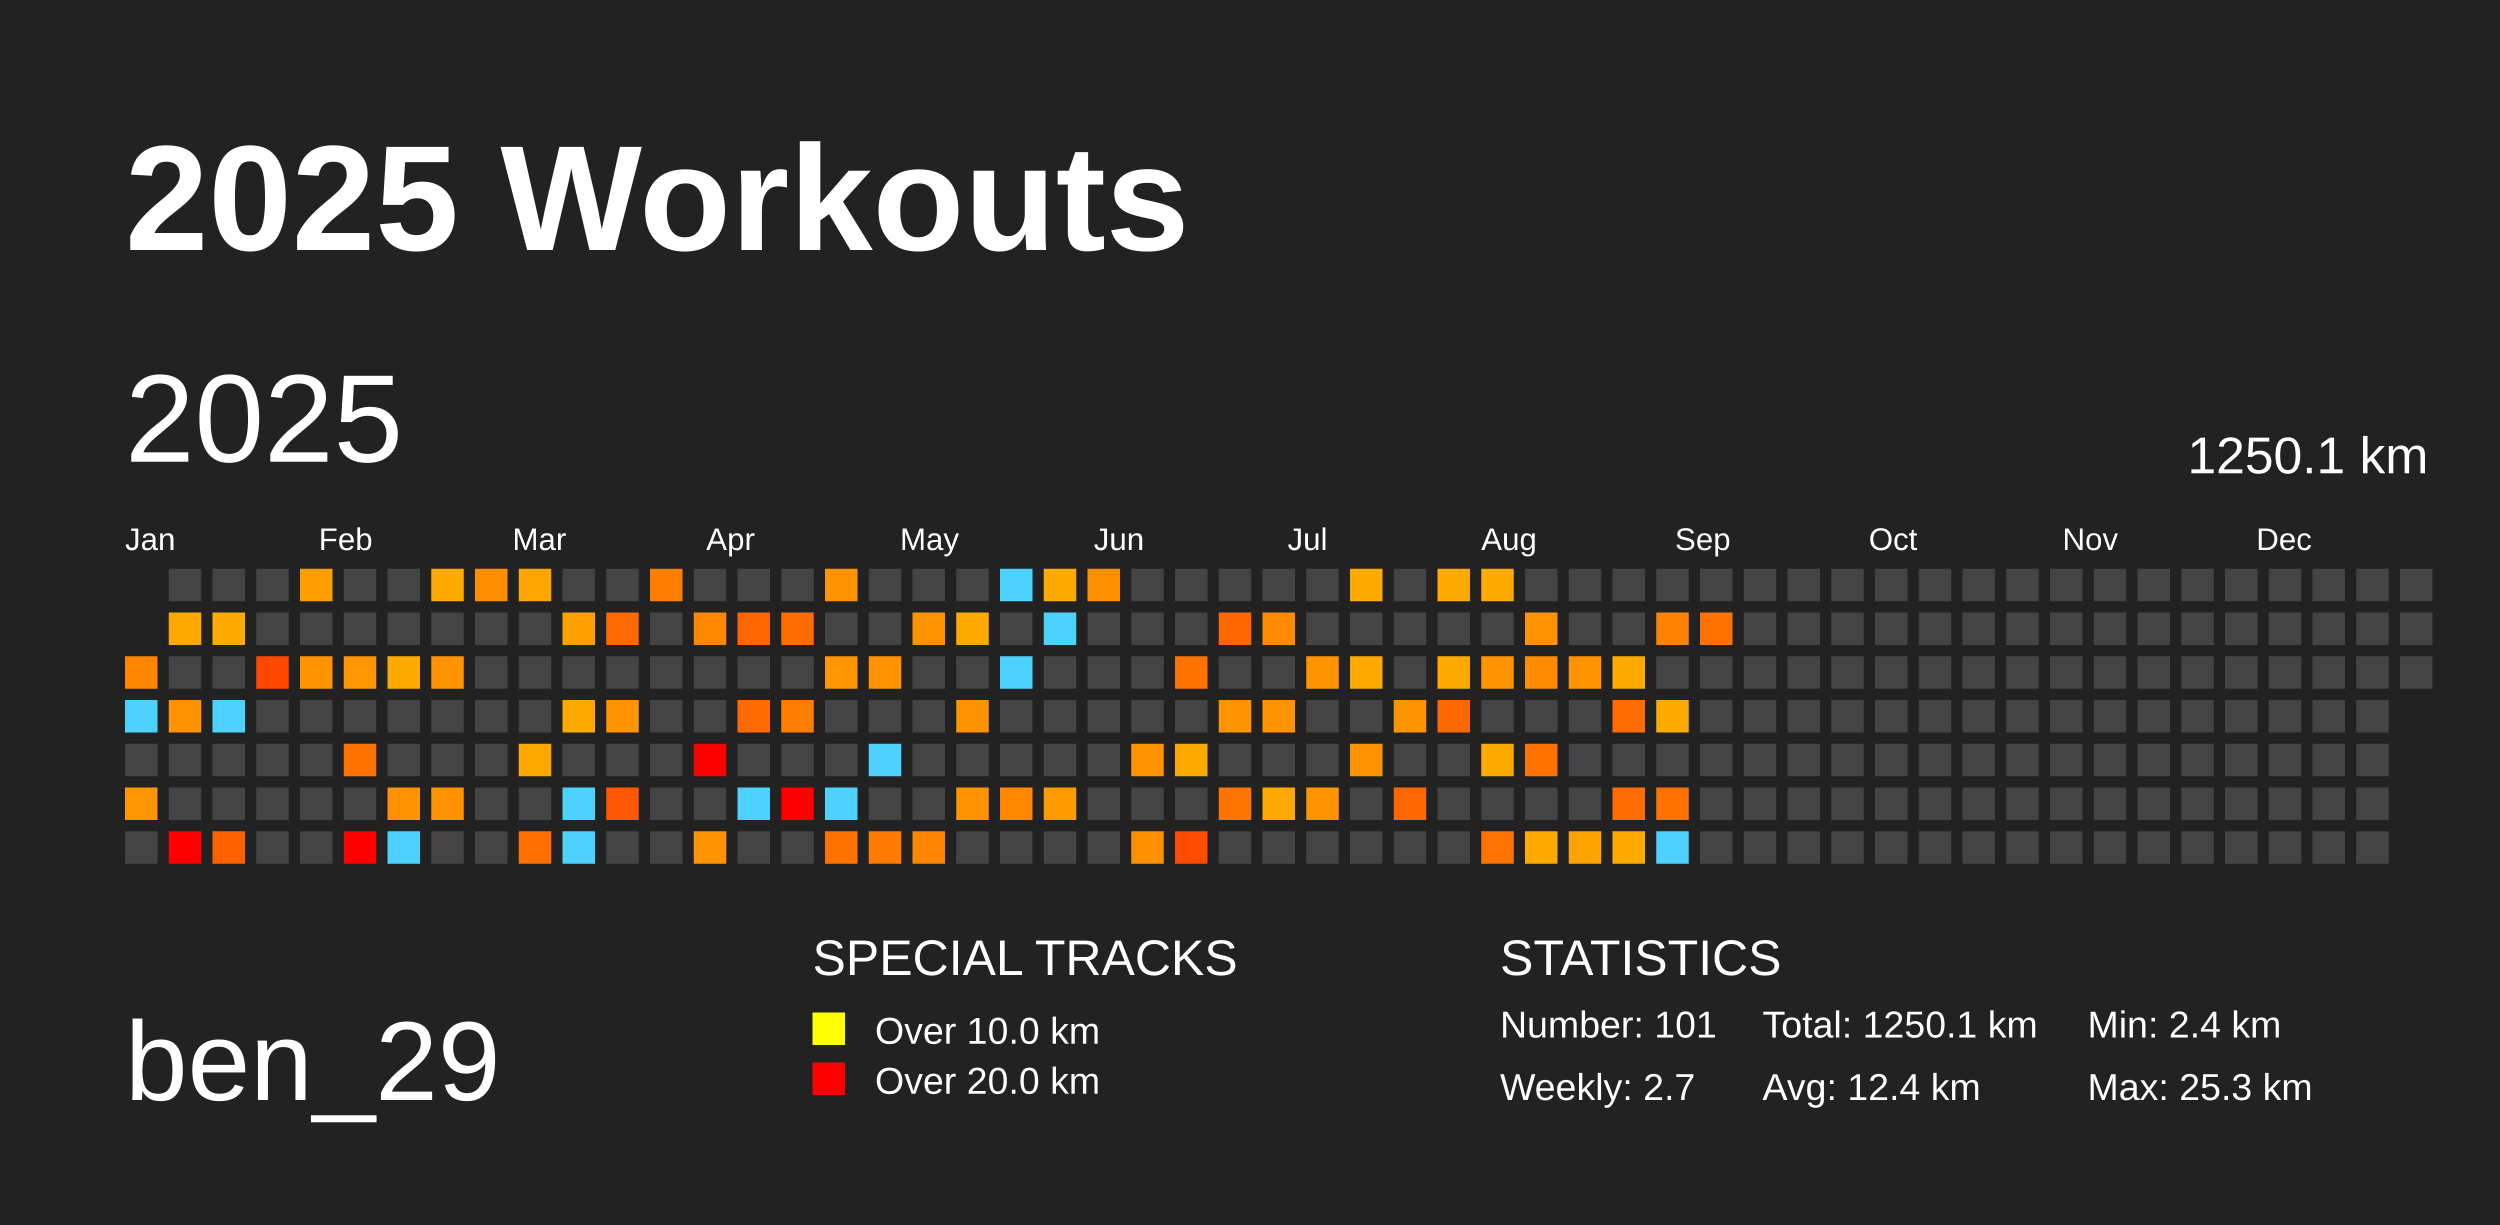
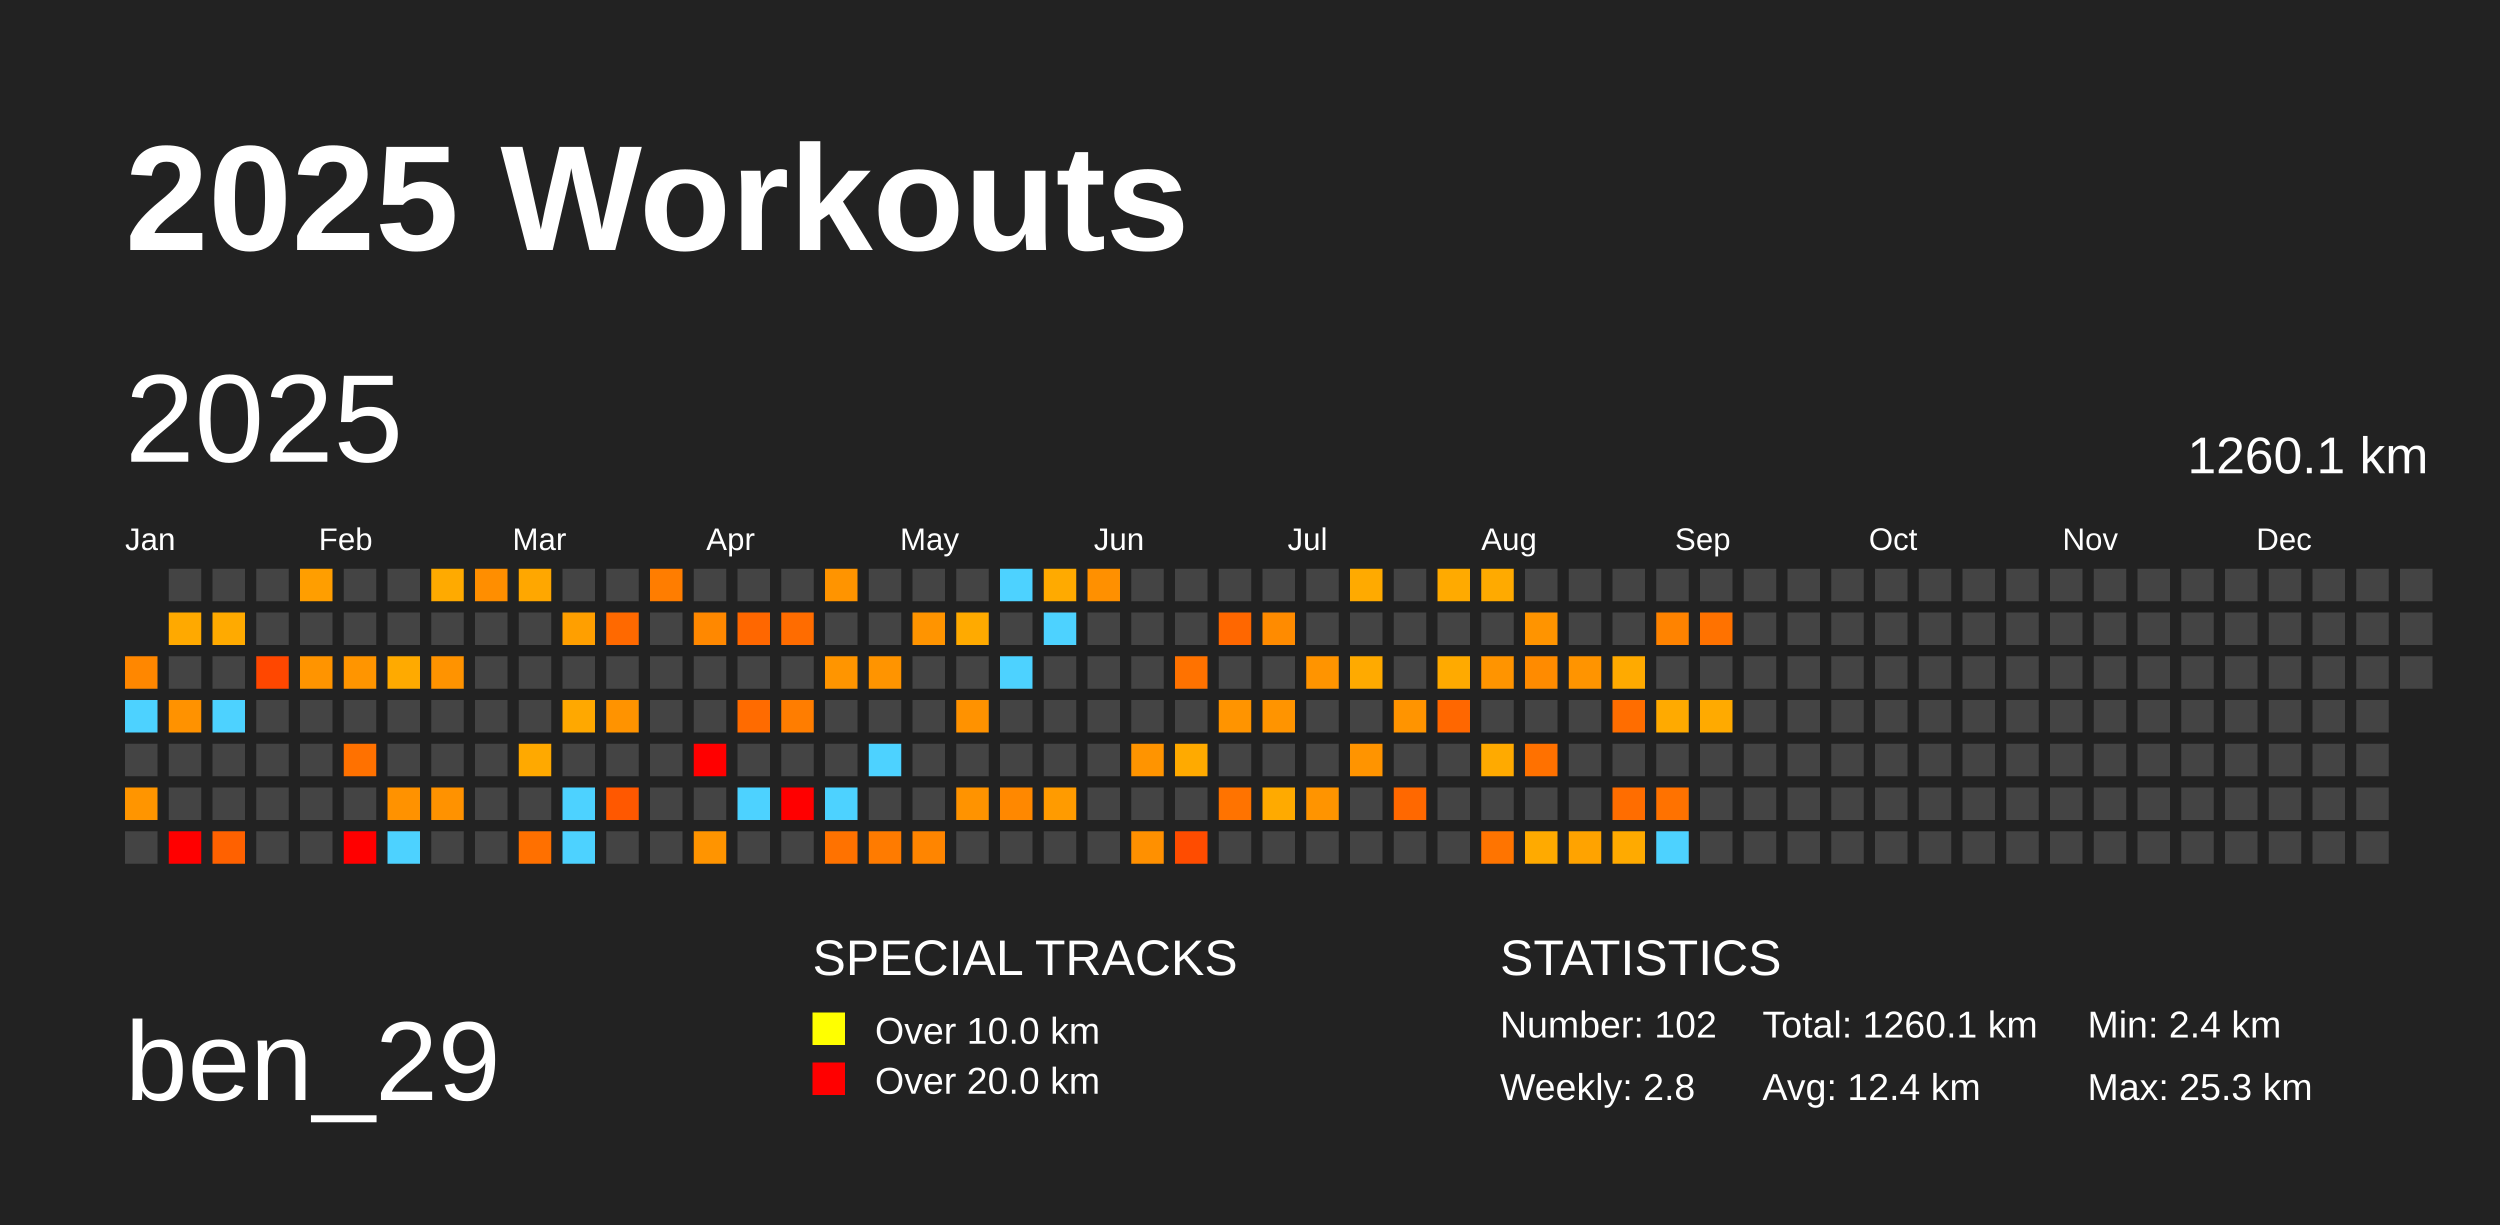
<svg xmlns="http://www.w3.org/2000/svg" baseProfile="full" height="98mm" version="1.1" viewBox="0,0,200,98" width="200mm">
  <defs />
  <rect fill="#222222" height="98" width="200" x="0" y="0" />
  <text fill="#FFFFFF" style="font-size:12px; font-family:Arial; font-weight:bold;" x="10" y="20">2025 Workouts</text>
  <text fill="#FFFFFF" style="font-size:9px; font-family:Arial" x="10" y="88">ben_29</text>
  <text fill="#FFFFFF" style="font-size:4px; font-family:Arial" x="65" y="78">SPECIAL TRACKS</text>
  <rect fill="yellow" height="2.6" width="2.6" x="65" y="81" />
  <text fill="#FFFFFF" style="font-size:3px; font-family:Arial" x="70" y="83.5">Over 10.0 km</text>
  <rect fill="red" height="2.6" width="2.6" x="65" y="85" />
  <text fill="#FFFFFF" style="font-size:3px; font-family:Arial" x="70" y="87.5">Over 20.0 km</text>
  <text fill="#FFFFFF" style="font-size:4px; font-family:Arial" x="120" y="78">STATISTICS</text>
-   <text fill="#FFFFFF" style="font-size:3px; font-family:Arial" x="120" y="83">Number: 101</text>
-   <text fill="#FFFFFF" style="font-size:3px; font-family:Arial" x="120" y="88">Weekly: 2.7</text>
-   <text fill="#FFFFFF" style="font-size:3px; font-family:Arial" x="141" y="83">Total: 1250.1 km</text>
+   <text fill="#FFFFFF" style="font-size:3px; font-family:Arial" x="120" y="83">Number: 102</text>
+   <text fill="#FFFFFF" style="font-size:3px; font-family:Arial" x="120" y="88">Weekly: 2.8</text>
+   <text fill="#FFFFFF" style="font-size:3px; font-family:Arial" x="141" y="83">Total: 1260.1 km</text>
  <text fill="#FFFFFF" style="font-size:3px; font-family:Arial" x="141" y="88">Avg: 12.4 km</text>
  <text fill="#FFFFFF" style="font-size:3px; font-family:Arial" x="167" y="83">Min: 2.4 km</text>
  <text fill="#FFFFFF" style="font-size:3px; font-family:Arial" x="167" y="88">Max: 25.3 km</text>
  <text dominant-baseline="hanging" fill="#FFFFFF" style="font-size:10.0px; font-family:Arial;" x="10" y="30">2025</text>
-   <text dominant-baseline="hanging" fill="#FFFFFF" style="font-size:4.125px; font-family:Arial;" x="175" y="35">1250.1 km</text>
+   <text dominant-baseline="hanging" fill="#FFFFFF" style="font-size:4.125px; font-family:Arial;" x="175" y="35">1260.1 km</text>
  <text fill="#FFFFFF" style="font-size:2.5px; font-family:Arial" x="10.0" y="44">Jan</text>
  <text fill="#FFFFFF" style="font-size:2.5px; font-family:Arial" x="25.5" y="44">Feb</text>
  <text fill="#FFFFFF" style="font-size:2.5px; font-family:Arial" x="41.0" y="44">Mar</text>
  <text fill="#FFFFFF" style="font-size:2.5px; font-family:Arial" x="56.5" y="44">Apr</text>
  <text fill="#FFFFFF" style="font-size:2.5px; font-family:Arial" x="72.0" y="44">May</text>
  <text fill="#FFFFFF" style="font-size:2.5px; font-family:Arial" x="87.5" y="44">Jun</text>
  <text fill="#FFFFFF" style="font-size:2.5px; font-family:Arial" x="103.0" y="44">Jul</text>
  <text fill="#FFFFFF" style="font-size:2.5px; font-family:Arial" x="118.5" y="44">Aug</text>
  <text fill="#FFFFFF" style="font-size:2.5px; font-family:Arial" x="134.0" y="44">Sep</text>
  <text fill="#FFFFFF" style="font-size:2.5px; font-family:Arial" x="149.5" y="44">Oct</text>
  <text fill="#FFFFFF" style="font-size:2.5px; font-family:Arial" x="165.0" y="44">Nov</text>
  <text fill="#FFFFFF" style="font-size:2.5px; font-family:Arial" x="180.5" y="44">Dec</text>
  <rect fill="#ff8700" height="2.6" width="2.6" x="10.0" y="52.5" />
  <rect fill="#4dd2ff" height="2.6" width="2.6" x="10.0" y="56.0" />
  <rect fill="#444444" height="2.6" width="2.6" x="10.0" y="59.5" />
  <rect fill="#ff9500" height="2.6" width="2.6" x="10.0" y="63.0" />
  <rect fill="#444444" height="2.6" width="2.6" x="10.0" y="66.5" />
  <rect fill="#444444" height="2.6" width="2.6" x="13.5" y="45.5" />
  <rect fill="#ffa900" height="2.6" width="2.6" x="13.5" y="49.0" />
  <rect fill="#444444" height="2.6" width="2.6" x="13.5" y="52.5" />
  <rect fill="#ff9200" height="2.6" width="2.6" x="13.5" y="56.0" />
  <rect fill="#444444" height="2.6" width="2.6" x="13.5" y="59.5" />
  <rect fill="#444444" height="2.6" width="2.6" x="13.5" y="63.0" />
  <rect fill="red" height="2.6" width="2.6" x="13.5" y="66.5" />
  <rect fill="#444444" height="2.6" width="2.6" x="17.0" y="45.5" />
  <rect fill="#ffaa00" height="2.6" width="2.6" x="17.0" y="49.0" />
  <rect fill="#444444" height="2.6" width="2.6" x="17.0" y="52.5" />
  <rect fill="#4dd2ff" height="2.6" width="2.6" x="17.0" y="56.0" />
  <rect fill="#444444" height="2.6" width="2.6" x="17.0" y="59.5" />
  <rect fill="#444444" height="2.6" width="2.6" x="17.0" y="63.0" />
  <rect fill="#ff6100" height="2.6" width="2.6" x="17.0" y="66.5" />
  <rect fill="#444444" height="2.6" width="2.6" x="20.5" y="45.5" />
  <rect fill="#444444" height="2.6" width="2.6" x="20.5" y="49.0" />
  <rect fill="#ff4700" height="2.6" width="2.6" x="20.5" y="52.5" />
  <rect fill="#444444" height="2.6" width="2.6" x="20.5" y="56.0" />
  <rect fill="#444444" height="2.6" width="2.6" x="20.5" y="59.5" />
  <rect fill="#444444" height="2.6" width="2.6" x="20.5" y="63.0" />
  <rect fill="#444444" height="2.6" width="2.6" x="20.5" y="66.5" />
  <rect fill="#ff9e00" height="2.6" width="2.6" x="24.0" y="45.5" />
  <rect fill="#444444" height="2.6" width="2.6" x="24.0" y="49.0" />
  <rect fill="#ff9400" height="2.6" width="2.6" x="24.0" y="52.5" />
  <rect fill="#444444" height="2.6" width="2.6" x="24.0" y="56.0" />
  <rect fill="#444444" height="2.6" width="2.6" x="24.0" y="59.5" />
  <rect fill="#444444" height="2.6" width="2.6" x="24.0" y="63.0" />
  <rect fill="#444444" height="2.6" width="2.6" x="24.0" y="66.5" />
  <rect fill="#444444" height="2.6" width="2.6" x="27.5" y="45.5" />
  <rect fill="#444444" height="2.6" width="2.6" x="27.5" y="49.0" />
  <rect fill="#ff9500" height="2.6" width="2.6" x="27.5" y="52.5" />
  <rect fill="#444444" height="2.6" width="2.6" x="27.5" y="56.0" />
  <rect fill="#ff7100" height="2.6" width="2.6" x="27.5" y="59.5" />
  <rect fill="#444444" height="2.6" width="2.6" x="27.5" y="63.0" />
  <rect fill="red" height="2.6" width="2.6" x="27.5" y="66.5" />
  <rect fill="#444444" height="2.6" width="2.6" x="31.0" y="45.5" />
  <rect fill="#444444" height="2.6" width="2.6" x="31.0" y="49.0" />
  <rect fill="#ffaa00" height="2.6" width="2.6" x="31.0" y="52.5" />
  <rect fill="#444444" height="2.6" width="2.6" x="31.0" y="56.0" />
  <rect fill="#444444" height="2.6" width="2.6" x="31.0" y="59.5" />
  <rect fill="#ff9200" height="2.6" width="2.6" x="31.0" y="63.0" />
  <rect fill="#4dd2ff" height="2.6" width="2.6" x="31.0" y="66.5" />
  <rect fill="#ffaa00" height="2.6" width="2.6" x="34.5" y="45.5" />
  <rect fill="#444444" height="2.6" width="2.6" x="34.5" y="49.0" />
  <rect fill="#ff9300" height="2.6" width="2.6" x="34.5" y="52.5" />
  <rect fill="#444444" height="2.6" width="2.6" x="34.5" y="56.0" />
  <rect fill="#444444" height="2.6" width="2.6" x="34.5" y="59.5" />
  <rect fill="#ff9200" height="2.6" width="2.6" x="34.5" y="63.0" />
  <rect fill="#444444" height="2.6" width="2.6" x="34.5" y="66.5" />
  <rect fill="#ff8e00" height="2.6" width="2.6" x="38.0" y="45.5" />
  <rect fill="#444444" height="2.6" width="2.6" x="38.0" y="49.0" />
  <rect fill="#444444" height="2.6" width="2.6" x="38.0" y="52.5" />
  <rect fill="#444444" height="2.6" width="2.6" x="38.0" y="56.0" />
  <rect fill="#444444" height="2.6" width="2.6" x="38.0" y="59.5" />
  <rect fill="#444444" height="2.6" width="2.6" x="38.0" y="63.0" />
  <rect fill="#444444" height="2.6" width="2.6" x="38.0" y="66.5" />
  <rect fill="#ffa700" height="2.6" width="2.6" x="41.5" y="45.5" />
  <rect fill="#444444" height="2.6" width="2.6" x="41.5" y="49.0" />
  <rect fill="#444444" height="2.6" width="2.6" x="41.5" y="52.5" />
  <rect fill="#444444" height="2.6" width="2.6" x="41.5" y="56.0" />
  <rect fill="#ffa900" height="2.6" width="2.6" x="41.5" y="59.5" />
  <rect fill="#444444" height="2.6" width="2.6" x="41.5" y="63.0" />
  <rect fill="#ff7000" height="2.6" width="2.6" x="41.5" y="66.5" />
  <rect fill="#444444" height="2.6" width="2.6" x="45.0" y="45.5" />
  <rect fill="#ff9f00" height="2.6" width="2.6" x="45.0" y="49.0" />
  <rect fill="#444444" height="2.6" width="2.6" x="45.0" y="52.5" />
  <rect fill="#ffa800" height="2.6" width="2.6" x="45.0" y="56.0" />
  <rect fill="#444444" height="2.6" width="2.6" x="45.0" y="59.5" />
  <rect fill="#4dd2ff" height="2.6" width="2.6" x="45.0" y="63.0" />
  <rect fill="#4dd2ff" height="2.6" width="2.6" x="45.0" y="66.5" />
  <rect fill="#444444" height="2.6" width="2.6" x="48.5" y="45.5" />
  <rect fill="#ff6900" height="2.6" width="2.6" x="48.5" y="49.0" />
  <rect fill="#444444" height="2.6" width="2.6" x="48.5" y="52.5" />
  <rect fill="#ff9300" height="2.6" width="2.6" x="48.5" y="56.0" />
  <rect fill="#444444" height="2.6" width="2.6" x="48.5" y="59.5" />
  <rect fill="#ff5800" height="2.6" width="2.6" x="48.5" y="63.0" />
  <rect fill="#444444" height="2.6" width="2.6" x="48.5" y="66.5" />
  <rect fill="#ff7d00" height="2.6" width="2.6" x="52.0" y="45.5" />
  <rect fill="#444444" height="2.6" width="2.6" x="52.0" y="49.0" />
  <rect fill="#444444" height="2.6" width="2.6" x="52.0" y="52.5" />
  <rect fill="#444444" height="2.6" width="2.6" x="52.0" y="56.0" />
  <rect fill="#444444" height="2.6" width="2.6" x="52.0" y="59.5" />
  <rect fill="#444444" height="2.6" width="2.6" x="52.0" y="63.0" />
  <rect fill="#444444" height="2.6" width="2.6" x="52.0" y="66.5" />
  <rect fill="#444444" height="2.6" width="2.6" x="55.5" y="45.5" />
  <rect fill="#ff8800" height="2.6" width="2.6" x="55.5" y="49.0" />
  <rect fill="#444444" height="2.6" width="2.6" x="55.5" y="52.5" />
  <rect fill="#444444" height="2.6" width="2.6" x="55.5" y="56.0" />
  <rect fill="red" height="2.6" width="2.6" x="55.5" y="59.5" />
  <rect fill="#444444" height="2.6" width="2.6" x="55.5" y="63.0" />
  <rect fill="#ff9400" height="2.6" width="2.6" x="55.5" y="66.5" />
  <rect fill="#444444" height="2.6" width="2.6" x="59.0" y="45.5" />
  <rect fill="#ff6700" height="2.6" width="2.6" x="59.0" y="49.0" />
  <rect fill="#444444" height="2.6" width="2.6" x="59.0" y="52.5" />
  <rect fill="#ff6b00" height="2.6" width="2.6" x="59.0" y="56.0" />
  <rect fill="#444444" height="2.6" width="2.6" x="59.0" y="59.5" />
  <rect fill="#4dd2ff" height="2.6" width="2.6" x="59.0" y="63.0" />
  <rect fill="#444444" height="2.6" width="2.6" x="59.0" y="66.5" />
  <rect fill="#444444" height="2.6" width="2.6" x="62.5" y="45.5" />
  <rect fill="#ff6c00" height="2.6" width="2.6" x="62.5" y="49.0" />
  <rect fill="#444444" height="2.6" width="2.6" x="62.5" y="52.5" />
  <rect fill="#ff7d00" height="2.6" width="2.6" x="62.5" y="56.0" />
  <rect fill="#444444" height="2.6" width="2.6" x="62.5" y="59.5" />
  <rect fill="red" height="2.6" width="2.6" x="62.5" y="63.0" />
  <rect fill="#444444" height="2.6" width="2.6" x="62.5" y="66.5" />
  <rect fill="#ff9400" height="2.6" width="2.6" x="66.0" y="45.5" />
  <rect fill="#444444" height="2.6" width="2.6" x="66.0" y="49.0" />
  <rect fill="#ff9500" height="2.6" width="2.6" x="66.0" y="52.5" />
  <rect fill="#444444" height="2.6" width="2.6" x="66.0" y="56.0" />
  <rect fill="#444444" height="2.6" width="2.6" x="66.0" y="59.5" />
  <rect fill="#4dd2ff" height="2.6" width="2.6" x="66.0" y="63.0" />
  <rect fill="#ff7200" height="2.6" width="2.6" x="66.0" y="66.5" />
  <rect fill="#444444" height="2.6" width="2.6" x="69.5" y="45.5" />
  <rect fill="#444444" height="2.6" width="2.6" x="69.5" y="49.0" />
  <rect fill="#ff9400" height="2.6" width="2.6" x="69.5" y="52.5" />
  <rect fill="#444444" height="2.6" width="2.6" x="69.5" y="56.0" />
  <rect fill="#4dd2ff" height="2.6" width="2.6" x="69.5" y="59.5" />
  <rect fill="#444444" height="2.6" width="2.6" x="69.5" y="63.0" />
  <rect fill="#ff7b00" height="2.6" width="2.6" x="69.5" y="66.5" />
  <rect fill="#444444" height="2.6" width="2.6" x="73.0" y="45.5" />
  <rect fill="#ff9400" height="2.6" width="2.6" x="73.0" y="49.0" />
  <rect fill="#444444" height="2.6" width="2.6" x="73.0" y="52.5" />
  <rect fill="#444444" height="2.6" width="2.6" x="73.0" y="56.0" />
  <rect fill="#444444" height="2.6" width="2.6" x="73.0" y="59.5" />
  <rect fill="#444444" height="2.6" width="2.6" x="73.0" y="63.0" />
  <rect fill="#ff8500" height="2.6" width="2.6" x="73.0" y="66.5" />
  <rect fill="#444444" height="2.6" width="2.6" x="76.5" y="45.5" />
  <rect fill="#ffaa00" height="2.6" width="2.6" x="76.5" y="49.0" />
  <rect fill="#444444" height="2.6" width="2.6" x="76.5" y="52.5" />
  <rect fill="#ff9200" height="2.6" width="2.6" x="76.5" y="56.0" />
  <rect fill="#444444" height="2.6" width="2.6" x="76.5" y="59.5" />
  <rect fill="#ff9300" height="2.6" width="2.6" x="76.5" y="63.0" />
  <rect fill="#444444" height="2.6" width="2.6" x="76.5" y="66.5" />
  <rect fill="#4dd2ff" height="2.6" width="2.6" x="80.0" y="45.5" />
  <rect fill="#444444" height="2.6" width="2.6" x="80.0" y="49.0" />
  <rect fill="#4dd2ff" height="2.6" width="2.6" x="80.0" y="52.5" />
  <rect fill="#444444" height="2.6" width="2.6" x="80.0" y="56.0" />
  <rect fill="#444444" height="2.6" width="2.6" x="80.0" y="59.5" />
  <rect fill="#ff8800" height="2.6" width="2.6" x="80.0" y="63.0" />
  <rect fill="#444444" height="2.6" width="2.6" x="80.0" y="66.5" />
  <rect fill="#ffaa00" height="2.6" width="2.6" x="83.5" y="45.5" />
  <rect fill="#4dd2ff" height="2.6" width="2.6" x="83.5" y="49.0" />
  <rect fill="#444444" height="2.6" width="2.6" x="83.5" y="52.5" />
  <rect fill="#444444" height="2.6" width="2.6" x="83.5" y="56.0" />
  <rect fill="#444444" height="2.6" width="2.6" x="83.5" y="59.5" />
  <rect fill="#ff9b00" height="2.6" width="2.6" x="83.5" y="63.0" />
  <rect fill="#444444" height="2.6" width="2.6" x="83.5" y="66.5" />
  <rect fill="#ff9000" height="2.6" width="2.6" x="87.0" y="45.5" />
  <rect fill="#444444" height="2.6" width="2.6" x="87.0" y="49.0" />
  <rect fill="#444444" height="2.6" width="2.6" x="87.0" y="52.5" />
  <rect fill="#444444" height="2.6" width="2.6" x="87.0" y="56.0" />
  <rect fill="#444444" height="2.6" width="2.6" x="87.0" y="59.5" />
  <rect fill="#444444" height="2.6" width="2.6" x="87.0" y="63.0" />
  <rect fill="#444444" height="2.6" width="2.6" x="87.0" y="66.5" />
  <rect fill="#444444" height="2.6" width="2.6" x="90.5" y="45.5" />
  <rect fill="#444444" height="2.6" width="2.6" x="90.5" y="49.0" />
  <rect fill="#444444" height="2.6" width="2.6" x="90.5" y="52.5" />
  <rect fill="#444444" height="2.6" width="2.6" x="90.5" y="56.0" />
  <rect fill="#ff9400" height="2.6" width="2.6" x="90.5" y="59.5" />
  <rect fill="#444444" height="2.6" width="2.6" x="90.5" y="63.0" />
  <rect fill="#ff9000" height="2.6" width="2.6" x="90.5" y="66.5" />
  <rect fill="#444444" height="2.6" width="2.6" x="94.0" y="45.5" />
  <rect fill="#444444" height="2.6" width="2.6" x="94.0" y="49.0" />
  <rect fill="#ff7200" height="2.6" width="2.6" x="94.0" y="52.5" />
  <rect fill="#444444" height="2.6" width="2.6" x="94.0" y="56.0" />
  <rect fill="#ffaa00" height="2.6" width="2.6" x="94.0" y="59.5" />
  <rect fill="#444444" height="2.6" width="2.6" x="94.0" y="63.0" />
  <rect fill="#ff4c00" height="2.6" width="2.6" x="94.0" y="66.5" />
  <rect fill="#444444" height="2.6" width="2.6" x="97.5" y="45.5" />
  <rect fill="#ff6700" height="2.6" width="2.6" x="97.5" y="49.0" />
  <rect fill="#444444" height="2.6" width="2.6" x="97.5" y="52.5" />
  <rect fill="#ff9400" height="2.6" width="2.6" x="97.5" y="56.0" />
  <rect fill="#444444" height="2.6" width="2.6" x="97.5" y="59.5" />
  <rect fill="#ff7300" height="2.6" width="2.6" x="97.5" y="63.0" />
  <rect fill="#444444" height="2.6" width="2.6" x="97.5" y="66.5" />
  <rect fill="#444444" height="2.6" width="2.6" x="101.0" y="45.5" />
  <rect fill="#ff8b00" height="2.6" width="2.6" x="101.0" y="49.0" />
  <rect fill="#444444" height="2.6" width="2.6" x="101.0" y="52.5" />
  <rect fill="#ff9400" height="2.6" width="2.6" x="101.0" y="56.0" />
  <rect fill="#444444" height="2.6" width="2.6" x="101.0" y="59.5" />
  <rect fill="#ffaa00" height="2.6" width="2.6" x="101.0" y="63.0" />
  <rect fill="#444444" height="2.6" width="2.6" x="101.0" y="66.5" />
  <rect fill="#444444" height="2.6" width="2.6" x="104.5" y="45.5" />
  <rect fill="#444444" height="2.6" width="2.6" x="104.5" y="49.0" />
  <rect fill="#ff9400" height="2.6" width="2.6" x="104.5" y="52.5" />
  <rect fill="#444444" height="2.6" width="2.6" x="104.5" y="56.0" />
  <rect fill="#444444" height="2.6" width="2.6" x="104.5" y="59.5" />
  <rect fill="#ff9400" height="2.6" width="2.6" x="104.5" y="63.0" />
  <rect fill="#444444" height="2.6" width="2.6" x="104.5" y="66.5" />
  <rect fill="#ffaa00" height="2.6" width="2.6" x="108.0" y="45.5" />
  <rect fill="#444444" height="2.6" width="2.6" x="108.0" y="49.0" />
  <rect fill="#ffaa00" height="2.6" width="2.6" x="108.0" y="52.5" />
  <rect fill="#444444" height="2.6" width="2.6" x="108.0" y="56.0" />
  <rect fill="#ff9400" height="2.6" width="2.6" x="108.0" y="59.5" />
  <rect fill="#444444" height="2.6" width="2.6" x="108.0" y="63.0" />
  <rect fill="#444444" height="2.6" width="2.6" x="108.0" y="66.5" />
  <rect fill="#444444" height="2.6" width="2.6" x="111.5" y="45.5" />
  <rect fill="#444444" height="2.6" width="2.6" x="111.5" y="49.0" />
  <rect fill="#444444" height="2.6" width="2.6" x="111.5" y="52.5" />
  <rect fill="#ff9400" height="2.6" width="2.6" x="111.5" y="56.0" />
  <rect fill="#444444" height="2.6" width="2.6" x="111.5" y="59.5" />
  <rect fill="#ff6800" height="2.6" width="2.6" x="111.5" y="63.0" />
  <rect fill="#444444" height="2.6" width="2.6" x="111.5" y="66.5" />
  <rect fill="#ffaa00" height="2.6" width="2.6" x="115.0" y="45.5" />
  <rect fill="#444444" height="2.6" width="2.6" x="115.0" y="49.0" />
  <rect fill="#ffaa00" height="2.6" width="2.6" x="115.0" y="52.5" />
  <rect fill="#ff6700" height="2.6" width="2.6" x="115.0" y="56.0" />
  <rect fill="#444444" height="2.6" width="2.6" x="115.0" y="59.5" />
  <rect fill="#444444" height="2.6" width="2.6" x="115.0" y="63.0" />
  <rect fill="#444444" height="2.6" width="2.6" x="115.0" y="66.5" />
  <rect fill="#ffaa00" height="2.6" width="2.6" x="118.5" y="45.5" />
  <rect fill="#444444" height="2.6" width="2.6" x="118.5" y="49.0" />
  <rect fill="#ff9400" height="2.6" width="2.6" x="118.5" y="52.5" />
  <rect fill="#444444" height="2.6" width="2.6" x="118.5" y="56.0" />
  <rect fill="#ffaa00" height="2.6" width="2.6" x="118.5" y="59.5" />
  <rect fill="#444444" height="2.6" width="2.6" x="118.5" y="63.0" />
  <rect fill="#ff7400" height="2.6" width="2.6" x="118.5" y="66.5" />
  <rect fill="#444444" height="2.6" width="2.6" x="122.0" y="45.5" />
  <rect fill="#ff9400" height="2.6" width="2.6" x="122.0" y="49.0" />
  <rect fill="#ff8b00" height="2.6" width="2.6" x="122.0" y="52.5" />
  <rect fill="#444444" height="2.6" width="2.6" x="122.0" y="56.0" />
  <rect fill="#ff7100" height="2.6" width="2.6" x="122.0" y="59.5" />
  <rect fill="#444444" height="2.6" width="2.6" x="122.0" y="63.0" />
  <rect fill="#ffaa00" height="2.6" width="2.6" x="122.0" y="66.5" />
  <rect fill="#444444" height="2.6" width="2.6" x="125.5" y="45.5" />
  <rect fill="#444444" height="2.6" width="2.6" x="125.5" y="49.0" />
  <rect fill="#ff9400" height="2.6" width="2.6" x="125.5" y="52.5" />
  <rect fill="#444444" height="2.6" width="2.6" x="125.5" y="56.0" />
  <rect fill="#444444" height="2.6" width="2.6" x="125.5" y="59.5" />
  <rect fill="#444444" height="2.6" width="2.6" x="125.5" y="63.0" />
  <rect fill="#ffa300" height="2.6" width="2.6" x="125.5" y="66.5" />
  <rect fill="#444444" height="2.6" width="2.6" x="129.0" y="45.5" />
  <rect fill="#444444" height="2.6" width="2.6" x="129.0" y="49.0" />
  <rect fill="#ffaa00" height="2.6" width="2.6" x="129.0" y="52.5" />
  <rect fill="#ff6d00" height="2.6" width="2.6" x="129.0" y="56.0" />
  <rect fill="#444444" height="2.6" width="2.6" x="129.0" y="59.5" />
  <rect fill="#ff6d00" height="2.6" width="2.6" x="129.0" y="63.0" />
  <rect fill="#ffaa00" height="2.6" width="2.6" x="129.0" y="66.5" />
  <rect fill="#444444" height="2.6" width="2.6" x="132.5" y="45.5" />
  <rect fill="#ff8300" height="2.6" width="2.6" x="132.5" y="49.0" />
  <rect fill="#444444" height="2.6" width="2.6" x="132.5" y="52.5" />
  <rect fill="#ffaa00" height="2.6" width="2.6" x="132.5" y="56.0" />
  <rect fill="#444444" height="2.6" width="2.6" x="132.5" y="59.5" />
  <rect fill="#ff7200" height="2.6" width="2.6" x="132.5" y="63.0" />
  <rect fill="#4dd2ff" height="2.6" width="2.6" x="132.5" y="66.5" />
  <rect fill="#444444" height="2.6" width="2.6" x="136.0" y="45.5" />
  <rect fill="#ff7200" height="2.6" width="2.6" x="136.0" y="49.0" />
  <rect fill="#444444" height="2.6" width="2.6" x="136.0" y="52.5" />
-   <rect fill="#444444" height="2.6" width="2.6" x="136.0" y="56.0" />
+   <rect fill="#ffaa00" height="2.6" width="2.6" x="136.0" y="56.0" />
  <rect fill="#444444" height="2.6" width="2.6" x="136.0" y="59.5" />
  <rect fill="#444444" height="2.6" width="2.6" x="136.0" y="63.0" />
  <rect fill="#444444" height="2.6" width="2.6" x="136.0" y="66.5" />
  <rect fill="#444444" height="2.6" width="2.6" x="139.5" y="45.5" />
  <rect fill="#444444" height="2.6" width="2.6" x="139.5" y="49.0" />
  <rect fill="#444444" height="2.6" width="2.6" x="139.5" y="52.5" />
  <rect fill="#444444" height="2.6" width="2.6" x="139.5" y="56.0" />
  <rect fill="#444444" height="2.6" width="2.6" x="139.5" y="59.5" />
  <rect fill="#444444" height="2.6" width="2.6" x="139.5" y="63.0" />
  <rect fill="#444444" height="2.6" width="2.6" x="139.5" y="66.5" />
  <rect fill="#444444" height="2.6" width="2.6" x="143.0" y="45.5" />
  <rect fill="#444444" height="2.6" width="2.6" x="143.0" y="49.0" />
  <rect fill="#444444" height="2.6" width="2.6" x="143.0" y="52.5" />
  <rect fill="#444444" height="2.6" width="2.6" x="143.0" y="56.0" />
  <rect fill="#444444" height="2.6" width="2.6" x="143.0" y="59.5" />
  <rect fill="#444444" height="2.6" width="2.6" x="143.0" y="63.0" />
  <rect fill="#444444" height="2.6" width="2.6" x="143.0" y="66.5" />
  <rect fill="#444444" height="2.6" width="2.6" x="146.5" y="45.5" />
  <rect fill="#444444" height="2.6" width="2.6" x="146.5" y="49.0" />
  <rect fill="#444444" height="2.6" width="2.6" x="146.5" y="52.5" />
  <rect fill="#444444" height="2.6" width="2.6" x="146.5" y="56.0" />
  <rect fill="#444444" height="2.6" width="2.6" x="146.5" y="59.5" />
  <rect fill="#444444" height="2.6" width="2.6" x="146.5" y="63.0" />
  <rect fill="#444444" height="2.6" width="2.6" x="146.5" y="66.5" />
  <rect fill="#444444" height="2.6" width="2.6" x="150.0" y="45.5" />
  <rect fill="#444444" height="2.6" width="2.6" x="150.0" y="49.0" />
  <rect fill="#444444" height="2.6" width="2.6" x="150.0" y="52.5" />
  <rect fill="#444444" height="2.6" width="2.6" x="150.0" y="56.0" />
  <rect fill="#444444" height="2.6" width="2.6" x="150.0" y="59.5" />
  <rect fill="#444444" height="2.6" width="2.6" x="150.0" y="63.0" />
  <rect fill="#444444" height="2.6" width="2.6" x="150.0" y="66.5" />
  <rect fill="#444444" height="2.6" width="2.6" x="153.5" y="45.5" />
  <rect fill="#444444" height="2.6" width="2.6" x="153.5" y="49.0" />
  <rect fill="#444444" height="2.6" width="2.6" x="153.5" y="52.5" />
  <rect fill="#444444" height="2.6" width="2.6" x="153.5" y="56.0" />
  <rect fill="#444444" height="2.6" width="2.6" x="153.5" y="59.5" />
  <rect fill="#444444" height="2.6" width="2.6" x="153.5" y="63.0" />
  <rect fill="#444444" height="2.6" width="2.6" x="153.5" y="66.5" />
  <rect fill="#444444" height="2.6" width="2.6" x="157.0" y="45.5" />
  <rect fill="#444444" height="2.6" width="2.6" x="157.0" y="49.0" />
  <rect fill="#444444" height="2.6" width="2.6" x="157.0" y="52.5" />
  <rect fill="#444444" height="2.6" width="2.6" x="157.0" y="56.0" />
  <rect fill="#444444" height="2.6" width="2.6" x="157.0" y="59.5" />
  <rect fill="#444444" height="2.6" width="2.6" x="157.0" y="63.0" />
  <rect fill="#444444" height="2.6" width="2.6" x="157.0" y="66.5" />
  <rect fill="#444444" height="2.6" width="2.6" x="160.5" y="45.5" />
  <rect fill="#444444" height="2.6" width="2.6" x="160.5" y="49.0" />
  <rect fill="#444444" height="2.6" width="2.6" x="160.5" y="52.5" />
  <rect fill="#444444" height="2.6" width="2.6" x="160.5" y="56.0" />
  <rect fill="#444444" height="2.6" width="2.6" x="160.5" y="59.5" />
  <rect fill="#444444" height="2.6" width="2.6" x="160.5" y="63.0" />
  <rect fill="#444444" height="2.6" width="2.6" x="160.5" y="66.5" />
  <rect fill="#444444" height="2.6" width="2.6" x="164.0" y="45.5" />
  <rect fill="#444444" height="2.6" width="2.6" x="164.0" y="49.0" />
  <rect fill="#444444" height="2.6" width="2.6" x="164.0" y="52.5" />
  <rect fill="#444444" height="2.6" width="2.6" x="164.0" y="56.0" />
  <rect fill="#444444" height="2.6" width="2.6" x="164.0" y="59.5" />
  <rect fill="#444444" height="2.6" width="2.6" x="164.0" y="63.0" />
  <rect fill="#444444" height="2.6" width="2.6" x="164.0" y="66.5" />
  <rect fill="#444444" height="2.6" width="2.6" x="167.5" y="45.5" />
  <rect fill="#444444" height="2.6" width="2.6" x="167.5" y="49.0" />
  <rect fill="#444444" height="2.6" width="2.6" x="167.5" y="52.5" />
  <rect fill="#444444" height="2.6" width="2.6" x="167.5" y="56.0" />
  <rect fill="#444444" height="2.6" width="2.6" x="167.5" y="59.5" />
  <rect fill="#444444" height="2.6" width="2.6" x="167.5" y="63.0" />
  <rect fill="#444444" height="2.6" width="2.6" x="167.5" y="66.5" />
  <rect fill="#444444" height="2.6" width="2.6" x="171.0" y="45.5" />
  <rect fill="#444444" height="2.6" width="2.6" x="171.0" y="49.0" />
  <rect fill="#444444" height="2.6" width="2.6" x="171.0" y="52.5" />
  <rect fill="#444444" height="2.6" width="2.6" x="171.0" y="56.0" />
  <rect fill="#444444" height="2.6" width="2.6" x="171.0" y="59.5" />
  <rect fill="#444444" height="2.6" width="2.6" x="171.0" y="63.0" />
  <rect fill="#444444" height="2.6" width="2.6" x="171.0" y="66.5" />
  <rect fill="#444444" height="2.6" width="2.6" x="174.5" y="45.5" />
  <rect fill="#444444" height="2.6" width="2.6" x="174.5" y="49.0" />
  <rect fill="#444444" height="2.6" width="2.6" x="174.5" y="52.5" />
  <rect fill="#444444" height="2.6" width="2.6" x="174.5" y="56.0" />
  <rect fill="#444444" height="2.6" width="2.6" x="174.5" y="59.5" />
  <rect fill="#444444" height="2.6" width="2.6" x="174.5" y="63.0" />
  <rect fill="#444444" height="2.6" width="2.6" x="174.5" y="66.5" />
  <rect fill="#444444" height="2.6" width="2.6" x="178.0" y="45.5" />
  <rect fill="#444444" height="2.6" width="2.6" x="178.0" y="49.0" />
  <rect fill="#444444" height="2.6" width="2.6" x="178.0" y="52.5" />
  <rect fill="#444444" height="2.6" width="2.6" x="178.0" y="56.0" />
  <rect fill="#444444" height="2.6" width="2.6" x="178.0" y="59.5" />
  <rect fill="#444444" height="2.6" width="2.6" x="178.0" y="63.0" />
  <rect fill="#444444" height="2.6" width="2.6" x="178.0" y="66.5" />
  <rect fill="#444444" height="2.6" width="2.6" x="181.5" y="45.5" />
  <rect fill="#444444" height="2.6" width="2.6" x="181.5" y="49.0" />
  <rect fill="#444444" height="2.6" width="2.6" x="181.5" y="52.5" />
  <rect fill="#444444" height="2.6" width="2.6" x="181.5" y="56.0" />
  <rect fill="#444444" height="2.6" width="2.6" x="181.5" y="59.5" />
  <rect fill="#444444" height="2.6" width="2.6" x="181.5" y="63.0" />
  <rect fill="#444444" height="2.6" width="2.6" x="181.5" y="66.5" />
  <rect fill="#444444" height="2.6" width="2.6" x="185.0" y="45.5" />
  <rect fill="#444444" height="2.6" width="2.6" x="185.0" y="49.0" />
  <rect fill="#444444" height="2.6" width="2.6" x="185.0" y="52.5" />
  <rect fill="#444444" height="2.6" width="2.6" x="185.0" y="56.0" />
  <rect fill="#444444" height="2.6" width="2.6" x="185.0" y="59.5" />
  <rect fill="#444444" height="2.6" width="2.6" x="185.0" y="63.0" />
  <rect fill="#444444" height="2.6" width="2.6" x="185.0" y="66.5" />
  <rect fill="#444444" height="2.6" width="2.6" x="188.5" y="45.5" />
  <rect fill="#444444" height="2.6" width="2.6" x="188.5" y="49.0" />
  <rect fill="#444444" height="2.6" width="2.6" x="188.5" y="52.5" />
  <rect fill="#444444" height="2.6" width="2.6" x="188.5" y="56.0" />
  <rect fill="#444444" height="2.6" width="2.6" x="188.5" y="59.5" />
  <rect fill="#444444" height="2.6" width="2.6" x="188.5" y="63.0" />
  <rect fill="#444444" height="2.6" width="2.6" x="188.5" y="66.5" />
  <rect fill="#444444" height="2.6" width="2.6" x="192.0" y="45.5" />
  <rect fill="#444444" height="2.6" width="2.6" x="192.0" y="49.0" />
  <rect fill="#444444" height="2.6" width="2.6" x="192.0" y="52.5" />
</svg>
